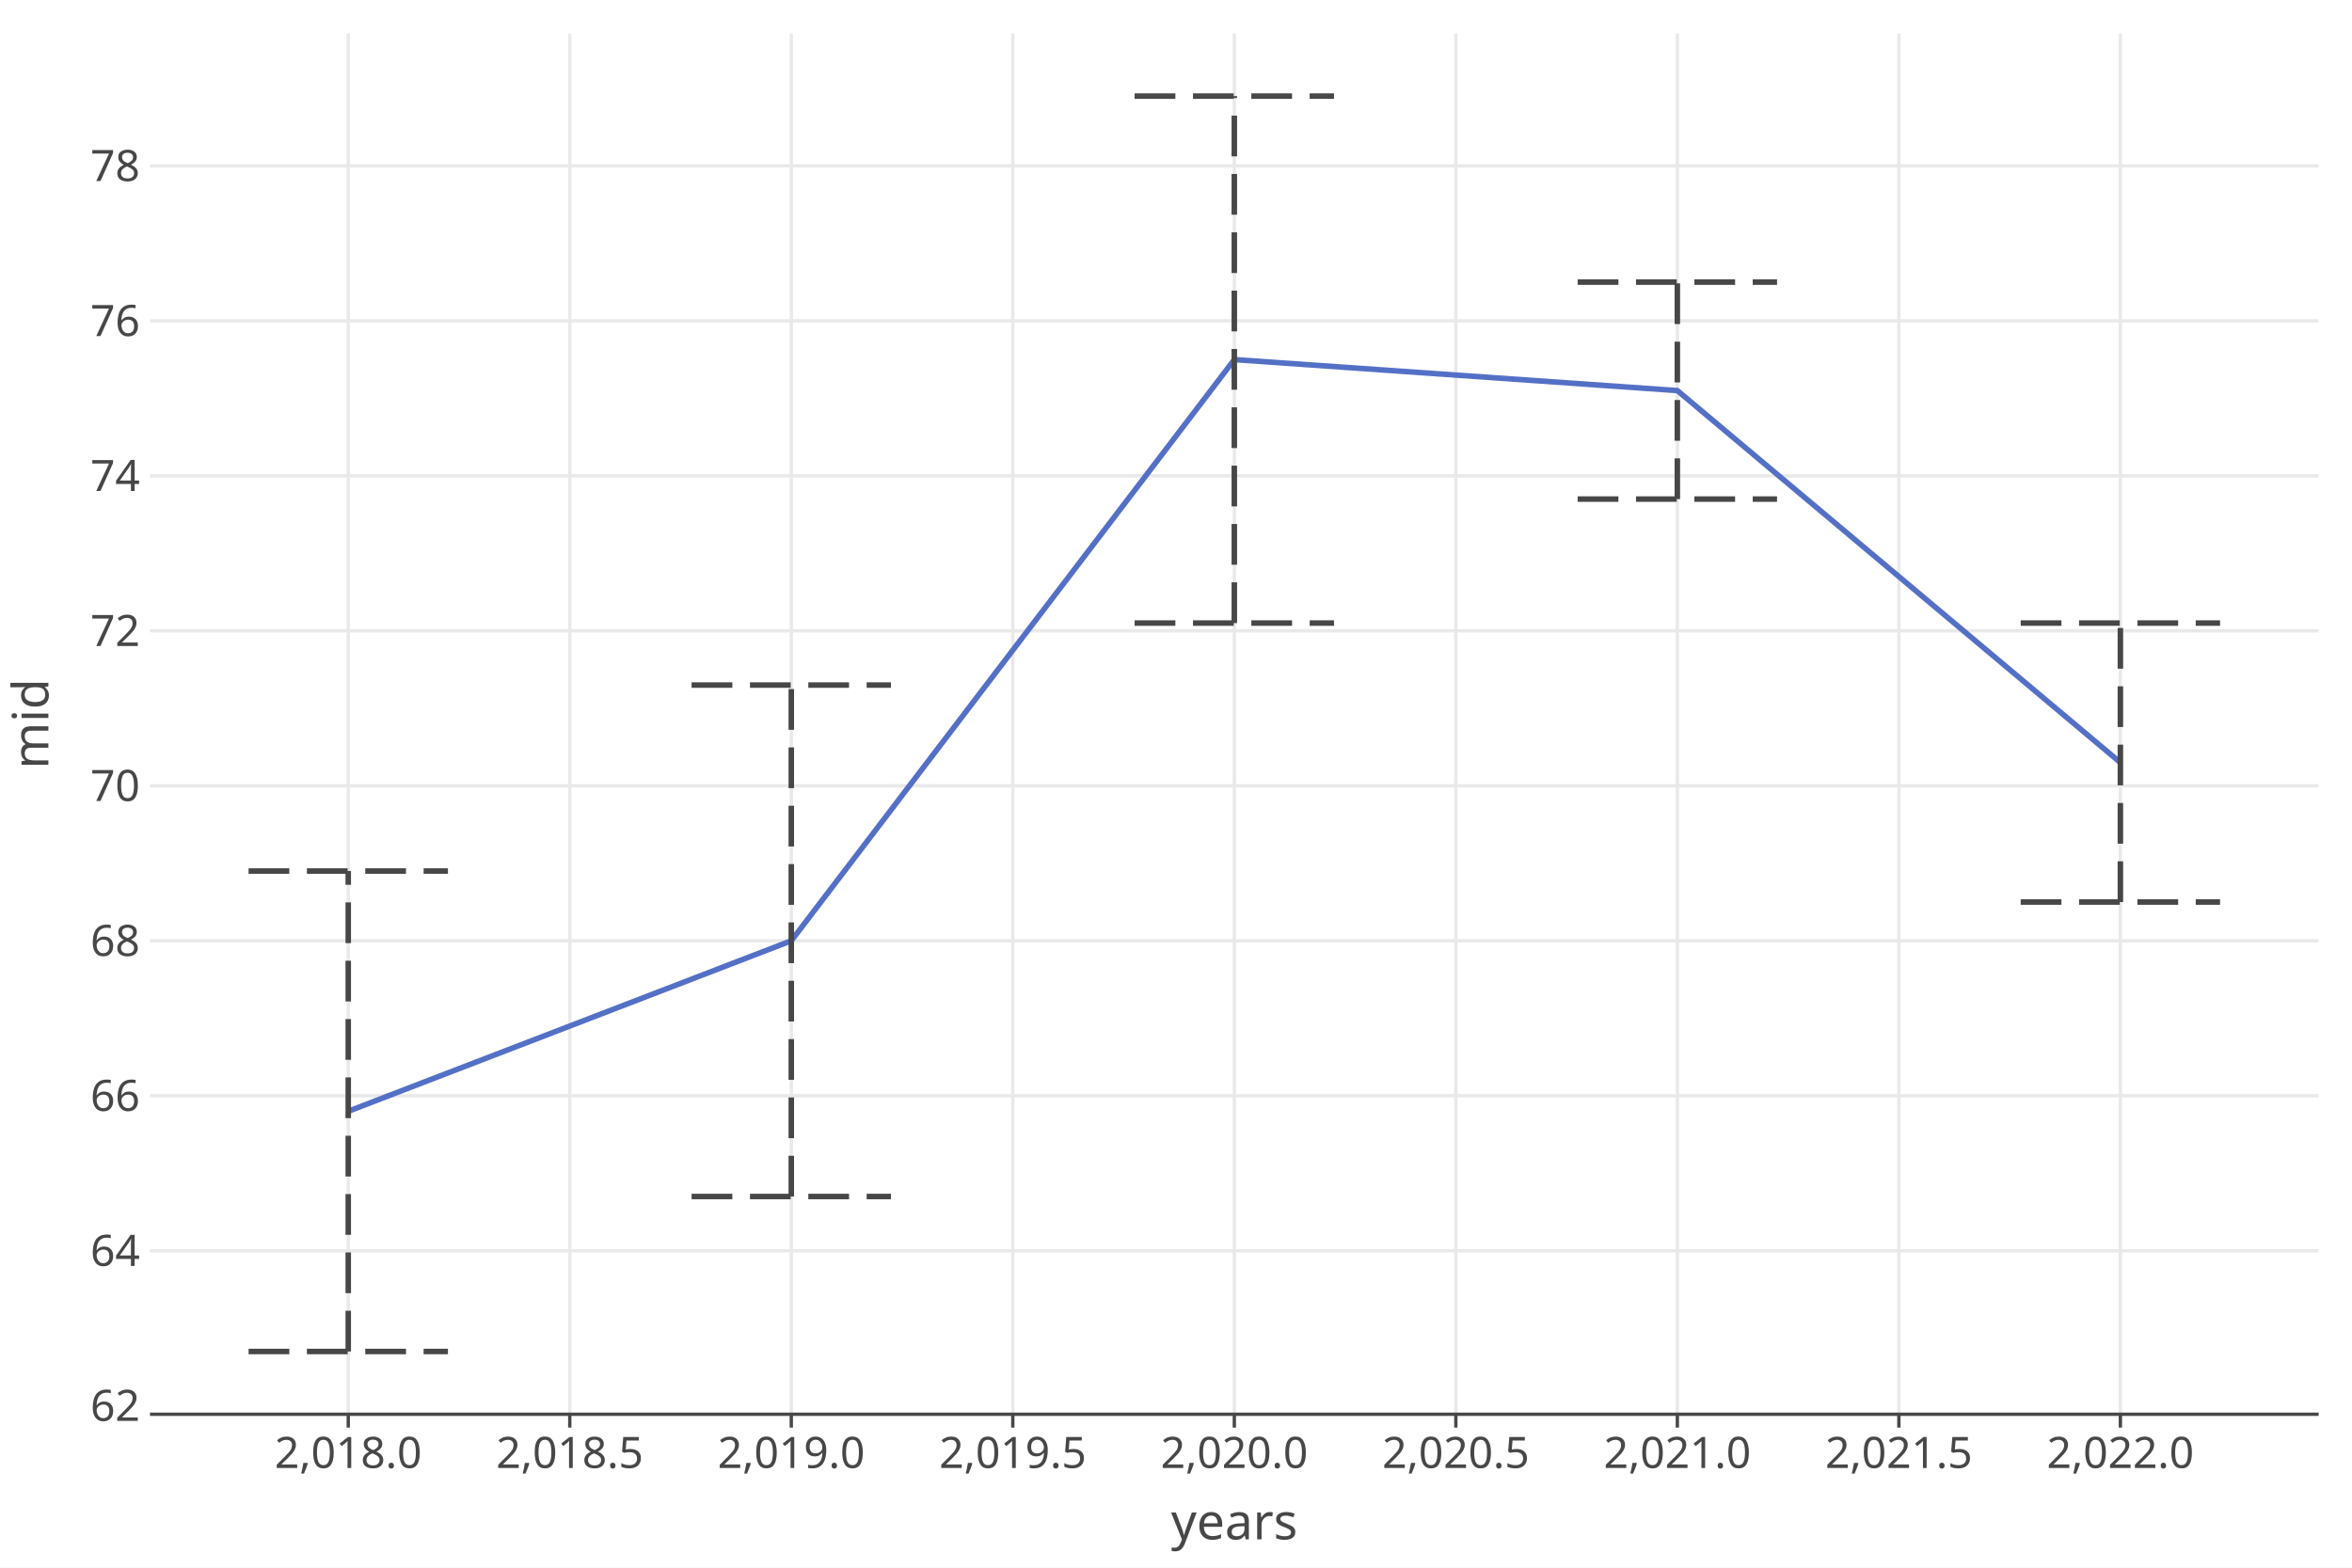
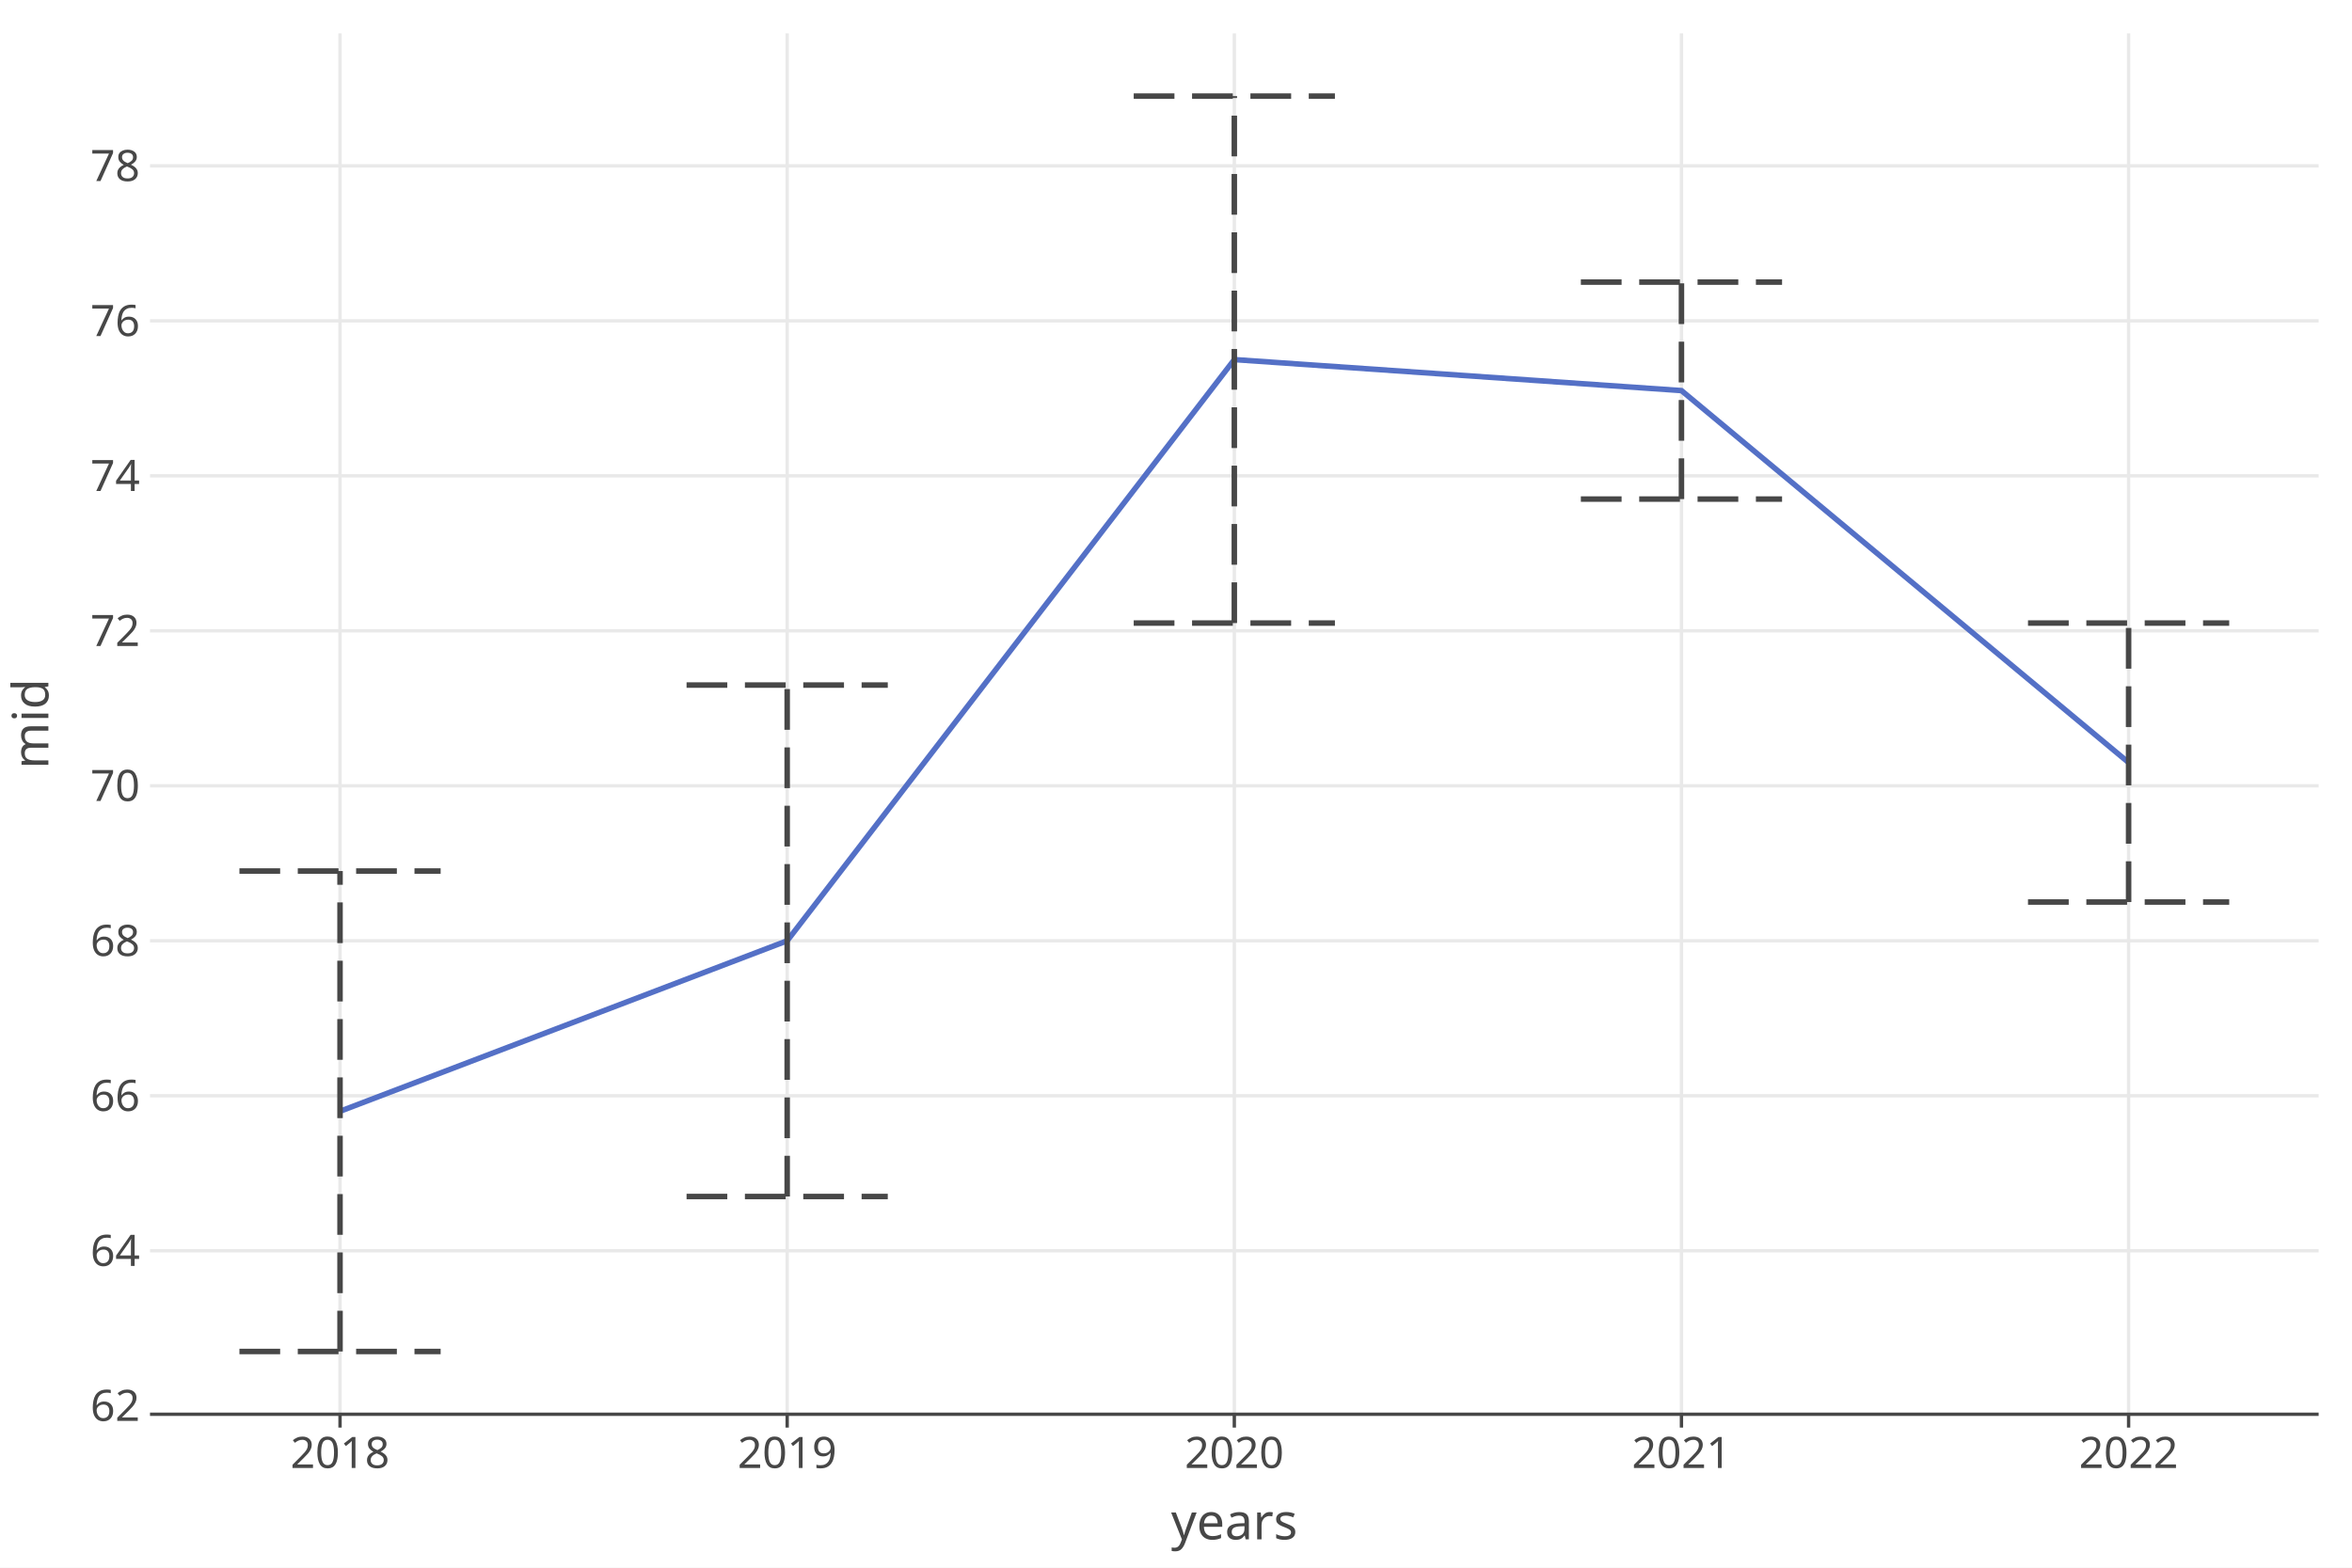
<svg xmlns="http://www.w3.org/2000/svg" class="plt-container" width="705.0" height="470.0">
  <style type="text/css">
  .plt-container {
   font-family: Lucida Grande, sans-serif;
   user-select: none;
   -webkit-user-select: none;
   -moz-user-select: none;
   -ms-user-select: none;
}
text {
   text-rendering: optimizeLegibility;
}
#xXxprefixXx0 .plot-title {
   fill: #474747;
   font-family: Lucida Grande, sans-serif;
   font-size: 16.0px;
   font-weight: normal;
   font-style: normal;   
}
#xXxprefixXx0 .plot-subtitle {
   fill: #474747;
   font-family: Lucida Grande, sans-serif;
   font-size: 15.0px;
   font-weight: normal;
   font-style: normal;   
}
#xXxprefixXx0 .plot-caption {
   fill: #474747;
   font-family: Lucida Grande, sans-serif;
   font-size: 13.0px;
   font-weight: normal;
   font-style: normal;   
}
#xXxprefixXx0 .legend-title {
   fill: #474747;
   font-family: Lucida Grande, sans-serif;
   font-size: 15.0px;
   font-weight: normal;
   font-style: normal;   
}
#xXxprefixXx0 .legend-item {
   fill: #474747;
   font-family: Lucida Grande, sans-serif;
   font-size: 13.0px;
   font-weight: normal;
   font-style: normal;   
}
#xXxprefixXx0 .axis-title-x {
   fill: #474747;
   font-family: Lucida Grande, sans-serif;
   font-size: 15.0px;
   font-weight: normal;
   font-style: normal;   
}
#xXxprefixXx0 .axis-text-x {
   fill: #474747;
   font-family: Lucida Grande, sans-serif;
   font-size: 13.0px;
   font-weight: normal;
   font-style: normal;   
}
#xXxprefixXx3 .axis-tooltip-text-x {
   fill: #ffffff;
   font-family: Lucida Grande, sans-serif;
   font-size: 13.0px;
   font-weight: normal;
   font-style: normal;   
}
#xXxprefixXx0 .axis-title-y {
   fill: #474747;
   font-family: Lucida Grande, sans-serif;
   font-size: 15.0px;
   font-weight: normal;
   font-style: normal;   
}
#xXxprefixXx0 .axis-text-y {
   fill: #474747;
   font-family: Lucida Grande, sans-serif;
   font-size: 13.0px;
   font-weight: normal;
   font-style: normal;   
}
#xXxprefixXx3 .axis-tooltip-text-y {
   fill: #ffffff;
   font-family: Lucida Grande, sans-serif;
   font-size: 13.0px;
   font-weight: normal;
   font-style: normal;   
}
#xXxprefixXx0 .facet-strip-text-x {
   fill: #474747;
   font-family: Lucida Grande, sans-serif;
   font-size: 13.0px;
   font-weight: normal;
   font-style: normal;   
}
#xXxprefixXx0 .facet-strip-text-y {
   fill: #474747;
   font-family: Lucida Grande, sans-serif;
   font-size: 13.0px;
   font-weight: normal;
   font-style: normal;   
}
#xXxprefixXx3 .tooltip-text {
   fill: #474747;
   font-family: Lucida Grande, sans-serif;
   font-size: 13.0px;
   font-weight: normal;
   font-style: normal;   
}
#xXxprefixXx3 .tooltip-title {
   fill: #474747;
   font-family: Lucida Grande, sans-serif;
   font-size: 13.0px;
   font-weight: bold;
   font-style: normal;   
}
#xXxprefixXx3 .tooltip-label {
   fill: #474747;
   font-family: Lucida Grande, sans-serif;
   font-size: 13.0px;
   font-weight: bold;
   font-style: normal;   
}

  </style>
  <g id="xXxprefixXx0">
    <path fill-rule="evenodd" fill="rgb(255,255,255)" fill-opacity="1.0" d="M0.0 0.0 L0.0 470.0 L705.0 470.0 L705.0 0.0 Z">
    </path>
    <g transform="translate(23.0 10.0 ) ">
      <g transform="translate(21.96121 414.0 ) ">
-         <line x1="59.426" y1="-0.0" x2="59.426" y2="-414.0" stroke="rgb(233,233,233)" stroke-opacity="1.0" stroke-width="1.0">
-         </line>
-         <line x1="125.825" y1="-0.0" x2="125.825" y2="-414.0" stroke="rgb(233,233,233)" stroke-opacity="1.0" stroke-width="1.0">
-         </line>
-         <line x1="192.223" y1="-0.0" x2="192.223" y2="-414.0" stroke="rgb(233,233,233)" stroke-opacity="1.0" stroke-width="1.0">
-         </line>
-         <line x1="258.621" y1="-0.0" x2="258.621" y2="-414.0" stroke="rgb(233,233,233)" stroke-opacity="1.0" stroke-width="1.0">
+         <line x1="56.962" y1="-0.0" x2="56.962" y2="-414.0" stroke="rgb(233,233,233)" stroke-opacity="1.0" stroke-width="1.0">
+         </line>
+         <line x1="190.991" y1="-0.0" x2="190.991" y2="-414.0" stroke="rgb(233,233,233)" stroke-opacity="1.0" stroke-width="1.0">
        </line>
        <line x1="325.019" y1="-0.0" x2="325.019" y2="-414.0" stroke="rgb(233,233,233)" stroke-opacity="1.0" stroke-width="1.0">
        </line>
-         <line x1="391.418" y1="-0.0" x2="391.418" y2="-414.0" stroke="rgb(233,233,233)" stroke-opacity="1.0" stroke-width="1.0">
-         </line>
-         <line x1="457.816" y1="-0.0" x2="457.816" y2="-414.0" stroke="rgb(233,233,233)" stroke-opacity="1.0" stroke-width="1.0">
-         </line>
-         <line x1="524.214" y1="-0.0" x2="524.214" y2="-414.0" stroke="rgb(233,233,233)" stroke-opacity="1.0" stroke-width="1.0">
-         </line>
-         <line x1="590.612" y1="-0.0" x2="590.612" y2="-414.0" stroke="rgb(233,233,233)" stroke-opacity="1.0" stroke-width="1.0">
-         </line>
-         <g transform="translate(59.42643 0.0 ) ">
-           <line stroke-width="1.0" stroke="rgb(71,71,71)" stroke-opacity="1.0" x2="0.0" y2="4.0">
-           </line>
-           <g transform="translate(0.0 7.0 ) ">
-             <text class="axis-text-x" text-anchor="middle" dy="0.7em">
-             2,018.0
-             </text>
-           </g>
-         </g>
-         <g transform="translate(125.8247 0.0 ) ">
-           <line stroke-width="1.0" stroke="rgb(71,71,71)" stroke-opacity="1.0" x2="0.0" y2="4.0">
-           </line>
-           <g transform="translate(0.0 7.0 ) ">
-             <text class="axis-text-x" text-anchor="middle" dy="0.7em">
-             2,018.5
-             </text>
-           </g>
-         </g>
-         <g transform="translate(192.2229 0.0 ) ">
-           <line stroke-width="1.0" stroke="rgb(71,71,71)" stroke-opacity="1.0" x2="0.0" y2="4.0">
-           </line>
-           <g transform="translate(0.0 7.0 ) ">
-             <text class="axis-text-x" text-anchor="middle" dy="0.7em">
-             2,019.0
-             </text>
-           </g>
-         </g>
-         <g transform="translate(258.6212 0.0 ) ">
-           <line stroke-width="1.0" stroke="rgb(71,71,71)" stroke-opacity="1.0" x2="0.0" y2="4.0">
-           </line>
-           <g transform="translate(0.0 7.0 ) ">
-             <text class="axis-text-x" text-anchor="middle" dy="0.7em">
-             2,019.5
+         <line x1="459.048" y1="-0.0" x2="459.048" y2="-414.0" stroke="rgb(233,233,233)" stroke-opacity="1.0" stroke-width="1.0">
+         </line>
+         <line x1="593.077" y1="-0.0" x2="593.077" y2="-414.0" stroke="rgb(233,233,233)" stroke-opacity="1.0" stroke-width="1.0">
+         </line>
+         <g transform="translate(56.96216 0.0 ) ">
+           <line stroke-width="1.0" stroke="rgb(71,71,71)" stroke-opacity="1.0" x2="0.0" y2="4.0">
+           </line>
+           <g transform="translate(0.0 7.0 ) ">
+             <text class="axis-text-x" text-anchor="middle" dy="0.7em">
+             2018
+             </text>
+           </g>
+         </g>
+         <g transform="translate(190.9908 0.0 ) ">
+           <line stroke-width="1.0" stroke="rgb(71,71,71)" stroke-opacity="1.0" x2="0.0" y2="4.0">
+           </line>
+           <g transform="translate(0.0 7.0 ) ">
+             <text class="axis-text-x" text-anchor="middle" dy="0.7em">
+             2019
            </text>
          </g>
        </g>
        <g transform="translate(325.0194 0.0 ) ">
          <line stroke-width="1.0" stroke="rgb(71,71,71)" stroke-opacity="1.0" x2="0.0" y2="4.0">
          </line>
          <g transform="translate(0.0 7.0 ) ">
            <text class="axis-text-x" text-anchor="middle" dy="0.7em">
-             2,020.0
-             </text>
-           </g>
-         </g>
-         <g transform="translate(391.4176 0.0 ) ">
-           <line stroke-width="1.0" stroke="rgb(71,71,71)" stroke-opacity="1.0" x2="0.0" y2="4.0">
-           </line>
-           <g transform="translate(0.0 7.0 ) ">
-             <text class="axis-text-x" text-anchor="middle" dy="0.7em">
-             2,020.5
-             </text>
-           </g>
-         </g>
-         <g transform="translate(457.8159 0.0 ) ">
-           <line stroke-width="1.0" stroke="rgb(71,71,71)" stroke-opacity="1.0" x2="0.0" y2="4.0">
-           </line>
-           <g transform="translate(0.0 7.0 ) ">
-             <text class="axis-text-x" text-anchor="middle" dy="0.7em">
-             2,021.0
-             </text>
-           </g>
-         </g>
-         <g transform="translate(524.2141 0.0 ) ">
-           <line stroke-width="1.0" stroke="rgb(71,71,71)" stroke-opacity="1.0" x2="0.0" y2="4.0">
-           </line>
-           <g transform="translate(0.0 7.0 ) ">
-             <text class="axis-text-x" text-anchor="middle" dy="0.7em">
-             2,021.5
-             </text>
-           </g>
-         </g>
-         <g transform="translate(590.6124 0.0 ) ">
-           <line stroke-width="1.0" stroke="rgb(71,71,71)" stroke-opacity="1.0" x2="0.0" y2="4.0">
-           </line>
-           <g transform="translate(0.0 7.0 ) ">
-             <text class="axis-text-x" text-anchor="middle" dy="0.7em">
-             2,022.0
+             2020
+             </text>
+           </g>
+         </g>
+         <g transform="translate(459.048 0.0 ) ">
+           <line stroke-width="1.0" stroke="rgb(71,71,71)" stroke-opacity="1.0" x2="0.0" y2="4.0">
+           </line>
+           <g transform="translate(0.0 7.0 ) ">
+             <text class="axis-text-x" text-anchor="middle" dy="0.7em">
+             2021
+             </text>
+           </g>
+         </g>
+         <g transform="translate(593.0766 0.0 ) ">
+           <line stroke-width="1.0" stroke="rgb(71,71,71)" stroke-opacity="1.0" x2="0.0" y2="4.0">
+           </line>
+           <g transform="translate(0.0 7.0 ) ">
+             <text class="axis-text-x" text-anchor="middle" dy="0.7em">
+             2022
            </text>
          </g>
        </g>
        <line x1="0.0" y1="0.0" x2="650.039" y2="0.0" stroke-width="1.0" stroke="rgb(71,71,71)" stroke-opacity="1.0">
        </line>
      </g>
      <g transform="translate(21.96121 0.0 ) ">
        <line x1="0.0" y1="364.98" x2="650.039" y2="364.98" stroke="rgb(233,233,233)" stroke-opacity="1.0" stroke-width="1.0">
        </line>
        <line x1="0.0" y1="318.515" x2="650.039" y2="318.515" stroke="rgb(233,233,233)" stroke-opacity="1.0" stroke-width="1.0">
        </line>
        <line x1="0.0" y1="272.051" x2="650.039" y2="272.051" stroke="rgb(233,233,233)" stroke-opacity="1.0" stroke-width="1.0">
        </line>
        <line x1="0.0" y1="225.586" x2="650.039" y2="225.586" stroke="rgb(233,233,233)" stroke-opacity="1.0" stroke-width="1.0">
        </line>
        <line x1="0.0" y1="179.121" x2="650.039" y2="179.121" stroke="rgb(233,233,233)" stroke-opacity="1.0" stroke-width="1.0">
        </line>
        <line x1="0.0" y1="132.657" x2="650.039" y2="132.657" stroke="rgb(233,233,233)" stroke-opacity="1.0" stroke-width="1.0">
        </line>
        <line x1="0.0" y1="86.192" x2="650.039" y2="86.192" stroke="rgb(233,233,233)" stroke-opacity="1.0" stroke-width="1.0">
        </line>
        <line x1="0.0" y1="39.727" x2="650.039" y2="39.727" stroke="rgb(233,233,233)" stroke-opacity="1.0" stroke-width="1.0">
        </line>
        <g transform="translate(0.0 411.4444 ) ">
          <g transform="translate(-3.0 0.0 ) ">
            <text class="axis-text-y" text-anchor="end" dy="0.35em">
            62
            </text>
          </g>
        </g>
        <g transform="translate(0.0 364.9798 ) ">
          <g transform="translate(-3.0 0.0 ) ">
            <text class="axis-text-y" text-anchor="end" dy="0.35em">
            64
            </text>
          </g>
        </g>
        <g transform="translate(0.0 318.5152 ) ">
          <g transform="translate(-3.0 0.0 ) ">
            <text class="axis-text-y" text-anchor="end" dy="0.35em">
            66
            </text>
          </g>
        </g>
        <g transform="translate(0.0 272.0505 ) ">
          <g transform="translate(-3.0 0.0 ) ">
            <text class="axis-text-y" text-anchor="end" dy="0.35em">
            68
            </text>
          </g>
        </g>
        <g transform="translate(0.0 225.5859 ) ">
          <g transform="translate(-3.0 0.0 ) ">
            <text class="axis-text-y" text-anchor="end" dy="0.35em">
            70
            </text>
          </g>
        </g>
        <g transform="translate(0.0 179.1212 ) ">
          <g transform="translate(-3.0 0.0 ) ">
            <text class="axis-text-y" text-anchor="end" dy="0.35em">
            72
            </text>
          </g>
        </g>
        <g transform="translate(0.0 132.6566 ) ">
          <g transform="translate(-3.0 0.0 ) ">
            <text class="axis-text-y" text-anchor="end" dy="0.35em">
            74
            </text>
          </g>
        </g>
        <g transform="translate(0.0 86.19192 ) ">
          <g transform="translate(-3.0 0.0 ) ">
            <text class="axis-text-y" text-anchor="end" dy="0.35em">
            76
            </text>
          </g>
        </g>
        <g transform="translate(0.0 39.72727 ) ">
          <g transform="translate(-3.0 0.0 ) ">
            <text class="axis-text-y" text-anchor="end" dy="0.35em">
            78
            </text>
          </g>
        </g>
      </g>
      <g transform="translate(21.96121 0.0 ) " clip-path="url(#xXxprefixXx1)" clip-bounds-jfx="[rect (0.0, 0.0), (650.039, 414.0)]">
        <defs>
          <clipPath id="xXxprefixXx1">
            <rect x="0.0" y="0.0" width="650.039" height="414.0">
            </rect>
          </clipPath>
        </defs>
        <g>
-           <path d="M59.426 323.162 L59.426 323.162 L192.223 272.051 L325.019 97.808 L457.816 107.101 L590.612 218.616 " fill="none" stroke-width="1.65" stroke="rgb(84,112,198)" stroke-opacity="1.0">
+           <path d="M56.962 323.162 L56.962 323.162 L190.991 272.051 L325.019 97.808 L459.048 107.101 L593.077 218.616 " fill="none" stroke-width="1.65" stroke="rgb(84,112,198)" stroke-opacity="1.0">
          </path>
        </g>
      </g>
      <g transform="translate(21.96121 0.0 ) " clip-path="url(#xXxprefixXx2)" clip-bounds-jfx="[rect (0.0, 0.0), (650.039, 414.0)]">
        <defs>
          <clipPath id="xXxprefixXx2">
            <rect x="0.0" y="0.0" width="650.039" height="414.0">
            </rect>
          </clipPath>
        </defs>
        <g>
-           <line x1="29.547" y1="395.182" x2="89.306" y2="395.182" stroke="rgb(71,71,71)" stroke-opacity="1.0" fill="rgb(17,142,216)" fill-opacity="1.0" stroke-width="1.65" stroke-dasharray="12.21,5.28">
-           </line>
-           <line x1="29.547" y1="251.141" x2="89.306" y2="251.141" stroke="rgb(71,71,71)" stroke-opacity="1.0" fill="rgb(17,142,216)" fill-opacity="1.0" stroke-width="1.65" stroke-dasharray="12.21,5.28">
-           </line>
-           <line x1="59.426" y1="395.182" x2="59.426" y2="251.141" stroke="rgb(71,71,71)" stroke-opacity="1.0" fill="rgb(17,142,216)" fill-opacity="1.0" stroke-width="1.65" stroke-dasharray="12.21,5.28">
-           </line>
-         </g>
-         <g>
-           <line x1="162.344" y1="348.717" x2="222.102" y2="348.717" stroke="rgb(71,71,71)" stroke-opacity="1.0" fill="rgb(17,142,216)" fill-opacity="1.0" stroke-width="1.65" stroke-dasharray="12.21,5.28">
-           </line>
-           <line x1="162.344" y1="195.384" x2="222.102" y2="195.384" stroke="rgb(71,71,71)" stroke-opacity="1.0" fill="rgb(17,142,216)" fill-opacity="1.0" stroke-width="1.65" stroke-dasharray="12.21,5.28">
-           </line>
-           <line x1="192.223" y1="348.717" x2="192.223" y2="195.384" stroke="rgb(71,71,71)" stroke-opacity="1.0" fill="rgb(17,142,216)" fill-opacity="1.0" stroke-width="1.65" stroke-dasharray="12.21,5.28">
-           </line>
-         </g>
-         <g>
-           <line x1="295.14" y1="176.798" x2="354.899" y2="176.798" stroke="rgb(71,71,71)" stroke-opacity="1.0" fill="rgb(17,142,216)" fill-opacity="1.0" stroke-width="1.65" stroke-dasharray="12.21,5.28">
-           </line>
-           <line x1="295.14" y1="18.818" x2="354.899" y2="18.818" stroke="rgb(71,71,71)" stroke-opacity="1.0" fill="rgb(17,142,216)" fill-opacity="1.0" stroke-width="1.65" stroke-dasharray="12.21,5.28">
+           <line x1="26.806" y1="395.182" x2="87.119" y2="395.182" stroke="rgb(71,71,71)" stroke-opacity="1.0" fill="rgb(17,142,216)" fill-opacity="1.0" stroke-width="1.65" stroke-dasharray="12.21,5.28">
+           </line>
+           <line x1="26.806" y1="251.141" x2="87.119" y2="251.141" stroke="rgb(71,71,71)" stroke-opacity="1.0" fill="rgb(17,142,216)" fill-opacity="1.0" stroke-width="1.65" stroke-dasharray="12.21,5.28">
+           </line>
+           <line x1="56.962" y1="395.182" x2="56.962" y2="251.141" stroke="rgb(71,71,71)" stroke-opacity="1.0" fill="rgb(17,142,216)" fill-opacity="1.0" stroke-width="1.65" stroke-dasharray="12.21,5.28">
+           </line>
+         </g>
+         <g>
+           <line x1="160.834" y1="348.717" x2="221.147" y2="348.717" stroke="rgb(71,71,71)" stroke-opacity="1.0" fill="rgb(17,142,216)" fill-opacity="1.0" stroke-width="1.65" stroke-dasharray="12.21,5.28">
+           </line>
+           <line x1="160.834" y1="195.384" x2="221.147" y2="195.384" stroke="rgb(71,71,71)" stroke-opacity="1.0" fill="rgb(17,142,216)" fill-opacity="1.0" stroke-width="1.65" stroke-dasharray="12.21,5.28">
+           </line>
+           <line x1="190.991" y1="348.717" x2="190.991" y2="195.384" stroke="rgb(71,71,71)" stroke-opacity="1.0" fill="rgb(17,142,216)" fill-opacity="1.0" stroke-width="1.65" stroke-dasharray="12.21,5.28">
+           </line>
+         </g>
+         <g>
+           <line x1="294.863" y1="176.798" x2="355.176" y2="176.798" stroke="rgb(71,71,71)" stroke-opacity="1.0" fill="rgb(17,142,216)" fill-opacity="1.0" stroke-width="1.65" stroke-dasharray="12.21,5.28">
+           </line>
+           <line x1="294.863" y1="18.818" x2="355.176" y2="18.818" stroke="rgb(71,71,71)" stroke-opacity="1.0" fill="rgb(17,142,216)" fill-opacity="1.0" stroke-width="1.65" stroke-dasharray="12.21,5.28">
          </line>
          <line x1="325.019" y1="176.798" x2="325.019" y2="18.818" stroke="rgb(71,71,71)" stroke-opacity="1.0" fill="rgb(17,142,216)" fill-opacity="1.0" stroke-width="1.65" stroke-dasharray="12.21,5.28">
          </line>
        </g>
        <g>
-           <line x1="427.937" y1="139.626" x2="487.695" y2="139.626" stroke="rgb(71,71,71)" stroke-opacity="1.0" fill="rgb(17,142,216)" fill-opacity="1.0" stroke-width="1.65" stroke-dasharray="12.21,5.28">
-           </line>
-           <line x1="427.937" y1="74.576" x2="487.695" y2="74.576" stroke="rgb(71,71,71)" stroke-opacity="1.0" fill="rgb(17,142,216)" fill-opacity="1.0" stroke-width="1.65" stroke-dasharray="12.21,5.28">
-           </line>
-           <line x1="457.816" y1="139.626" x2="457.816" y2="74.576" stroke="rgb(71,71,71)" stroke-opacity="1.0" fill="rgb(17,142,216)" fill-opacity="1.0" stroke-width="1.65" stroke-dasharray="12.21,5.28">
-           </line>
-         </g>
-         <g>
-           <line x1="560.733" y1="260.434" x2="620.492" y2="260.434" stroke="rgb(71,71,71)" stroke-opacity="1.0" fill="rgb(17,142,216)" fill-opacity="1.0" stroke-width="1.65" stroke-dasharray="12.21,5.28">
-           </line>
-           <line x1="560.733" y1="176.798" x2="620.492" y2="176.798" stroke="rgb(71,71,71)" stroke-opacity="1.0" fill="rgb(17,142,216)" fill-opacity="1.0" stroke-width="1.65" stroke-dasharray="12.21,5.28">
-           </line>
-           <line x1="590.612" y1="260.434" x2="590.612" y2="176.798" stroke="rgb(71,71,71)" stroke-opacity="1.0" fill="rgb(17,142,216)" fill-opacity="1.0" stroke-width="1.65" stroke-dasharray="12.21,5.28">
+           <line x1="428.892" y1="139.626" x2="489.204" y2="139.626" stroke="rgb(71,71,71)" stroke-opacity="1.0" fill="rgb(17,142,216)" fill-opacity="1.0" stroke-width="1.65" stroke-dasharray="12.21,5.28">
+           </line>
+           <line x1="428.892" y1="74.576" x2="489.204" y2="74.576" stroke="rgb(71,71,71)" stroke-opacity="1.0" fill="rgb(17,142,216)" fill-opacity="1.0" stroke-width="1.65" stroke-dasharray="12.21,5.28">
+           </line>
+           <line x1="459.048" y1="139.626" x2="459.048" y2="74.576" stroke="rgb(71,71,71)" stroke-opacity="1.0" fill="rgb(17,142,216)" fill-opacity="1.0" stroke-width="1.65" stroke-dasharray="12.21,5.28">
+           </line>
+         </g>
+         <g>
+           <line x1="562.92" y1="260.434" x2="623.233" y2="260.434" stroke="rgb(71,71,71)" stroke-opacity="1.0" fill="rgb(17,142,216)" fill-opacity="1.0" stroke-width="1.65" stroke-dasharray="12.21,5.28">
+           </line>
+           <line x1="562.92" y1="176.798" x2="623.233" y2="176.798" stroke="rgb(71,71,71)" stroke-opacity="1.0" fill="rgb(17,142,216)" fill-opacity="1.0" stroke-width="1.65" stroke-dasharray="12.21,5.28">
+           </line>
+           <line x1="593.077" y1="260.434" x2="593.077" y2="176.798" stroke="rgb(71,71,71)" stroke-opacity="1.0" fill="rgb(17,142,216)" fill-opacity="1.0" stroke-width="1.65" stroke-dasharray="12.21,5.28">
          </line>
        </g>
      </g>
    </g>
    <g transform="translate(14.5 217.0 ) rotate(-90.0 ) ">
      <text class="axis-title-y" y="0.0" text-anchor="middle">
      mid
      </text>
    </g>
    <g transform="translate(369.9806 461.5 ) ">
      <text class="axis-title-x" y="0.0" text-anchor="middle">
      years
      </text>
    </g>
    <path fill="rgb(0,0,0)" fill-opacity="0.0" stroke="rgb(71,71,71)" stroke-opacity="1.0" stroke-width="0.0" d="M0.0 0.0 L0.0 470.0 L705.0 470.0 L705.0 0.0 Z">
    </path>
  </g>
  <g id="xXxprefixXx3">
  </g>
</svg>
